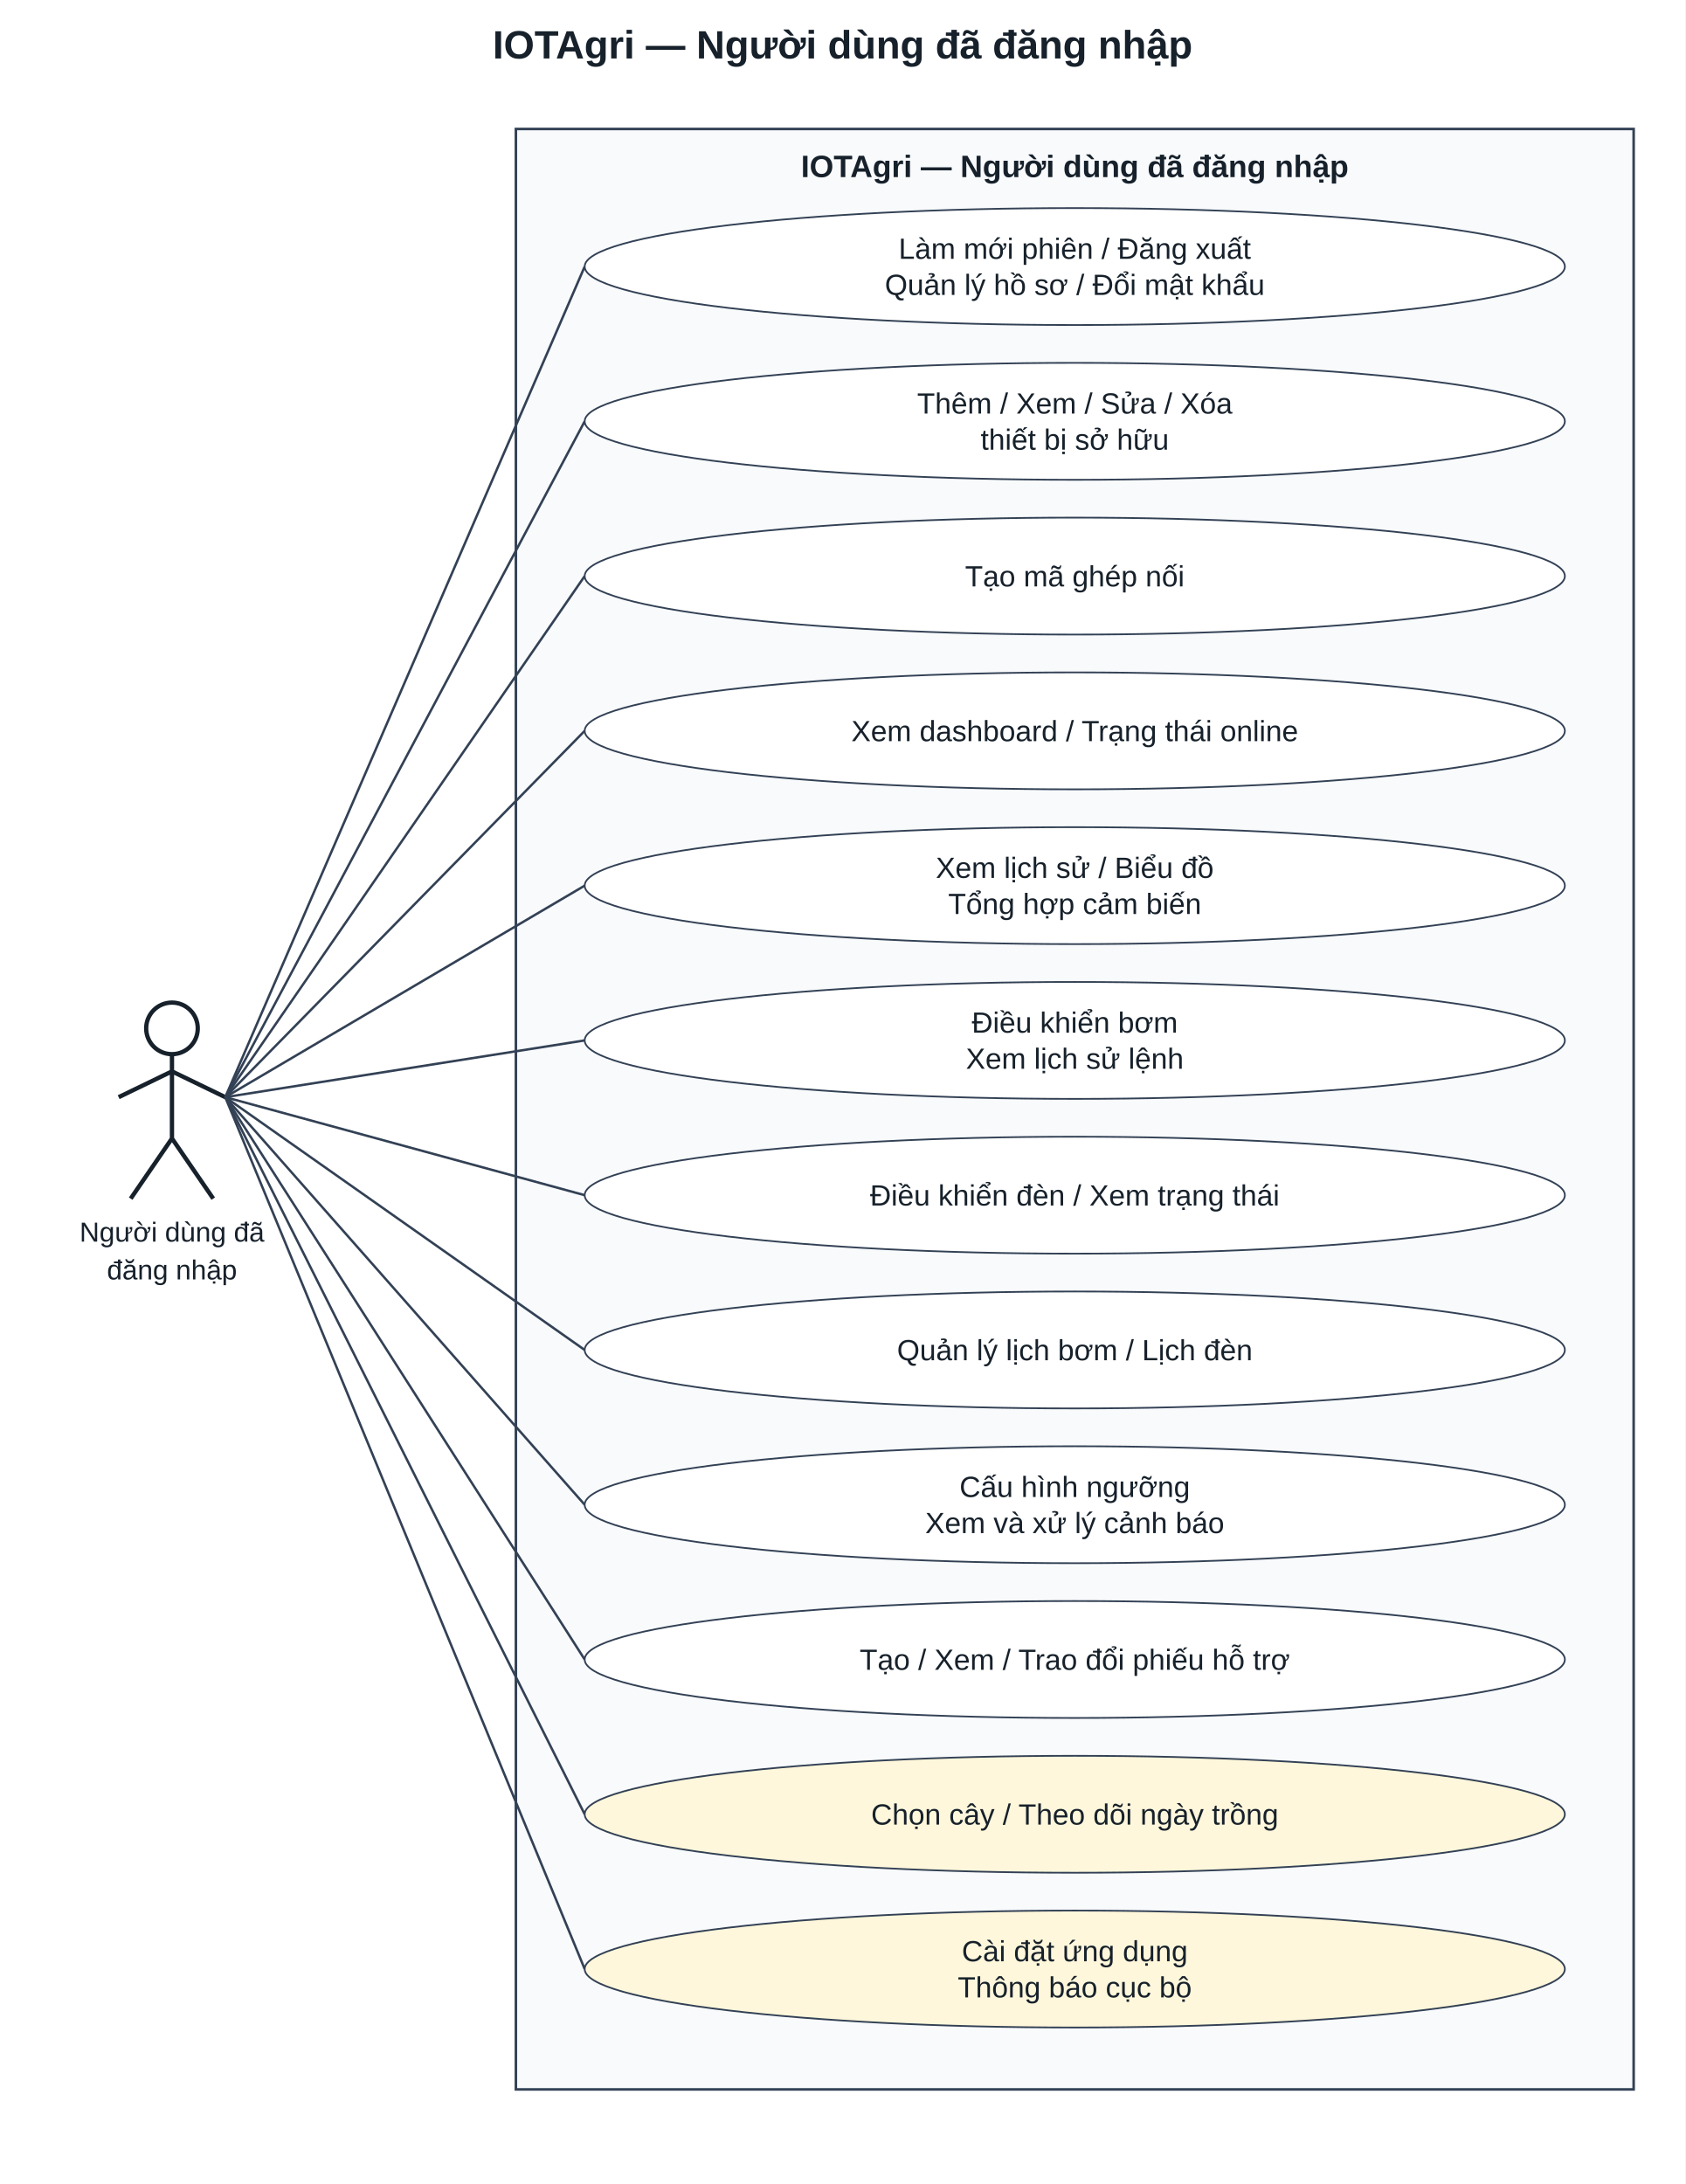
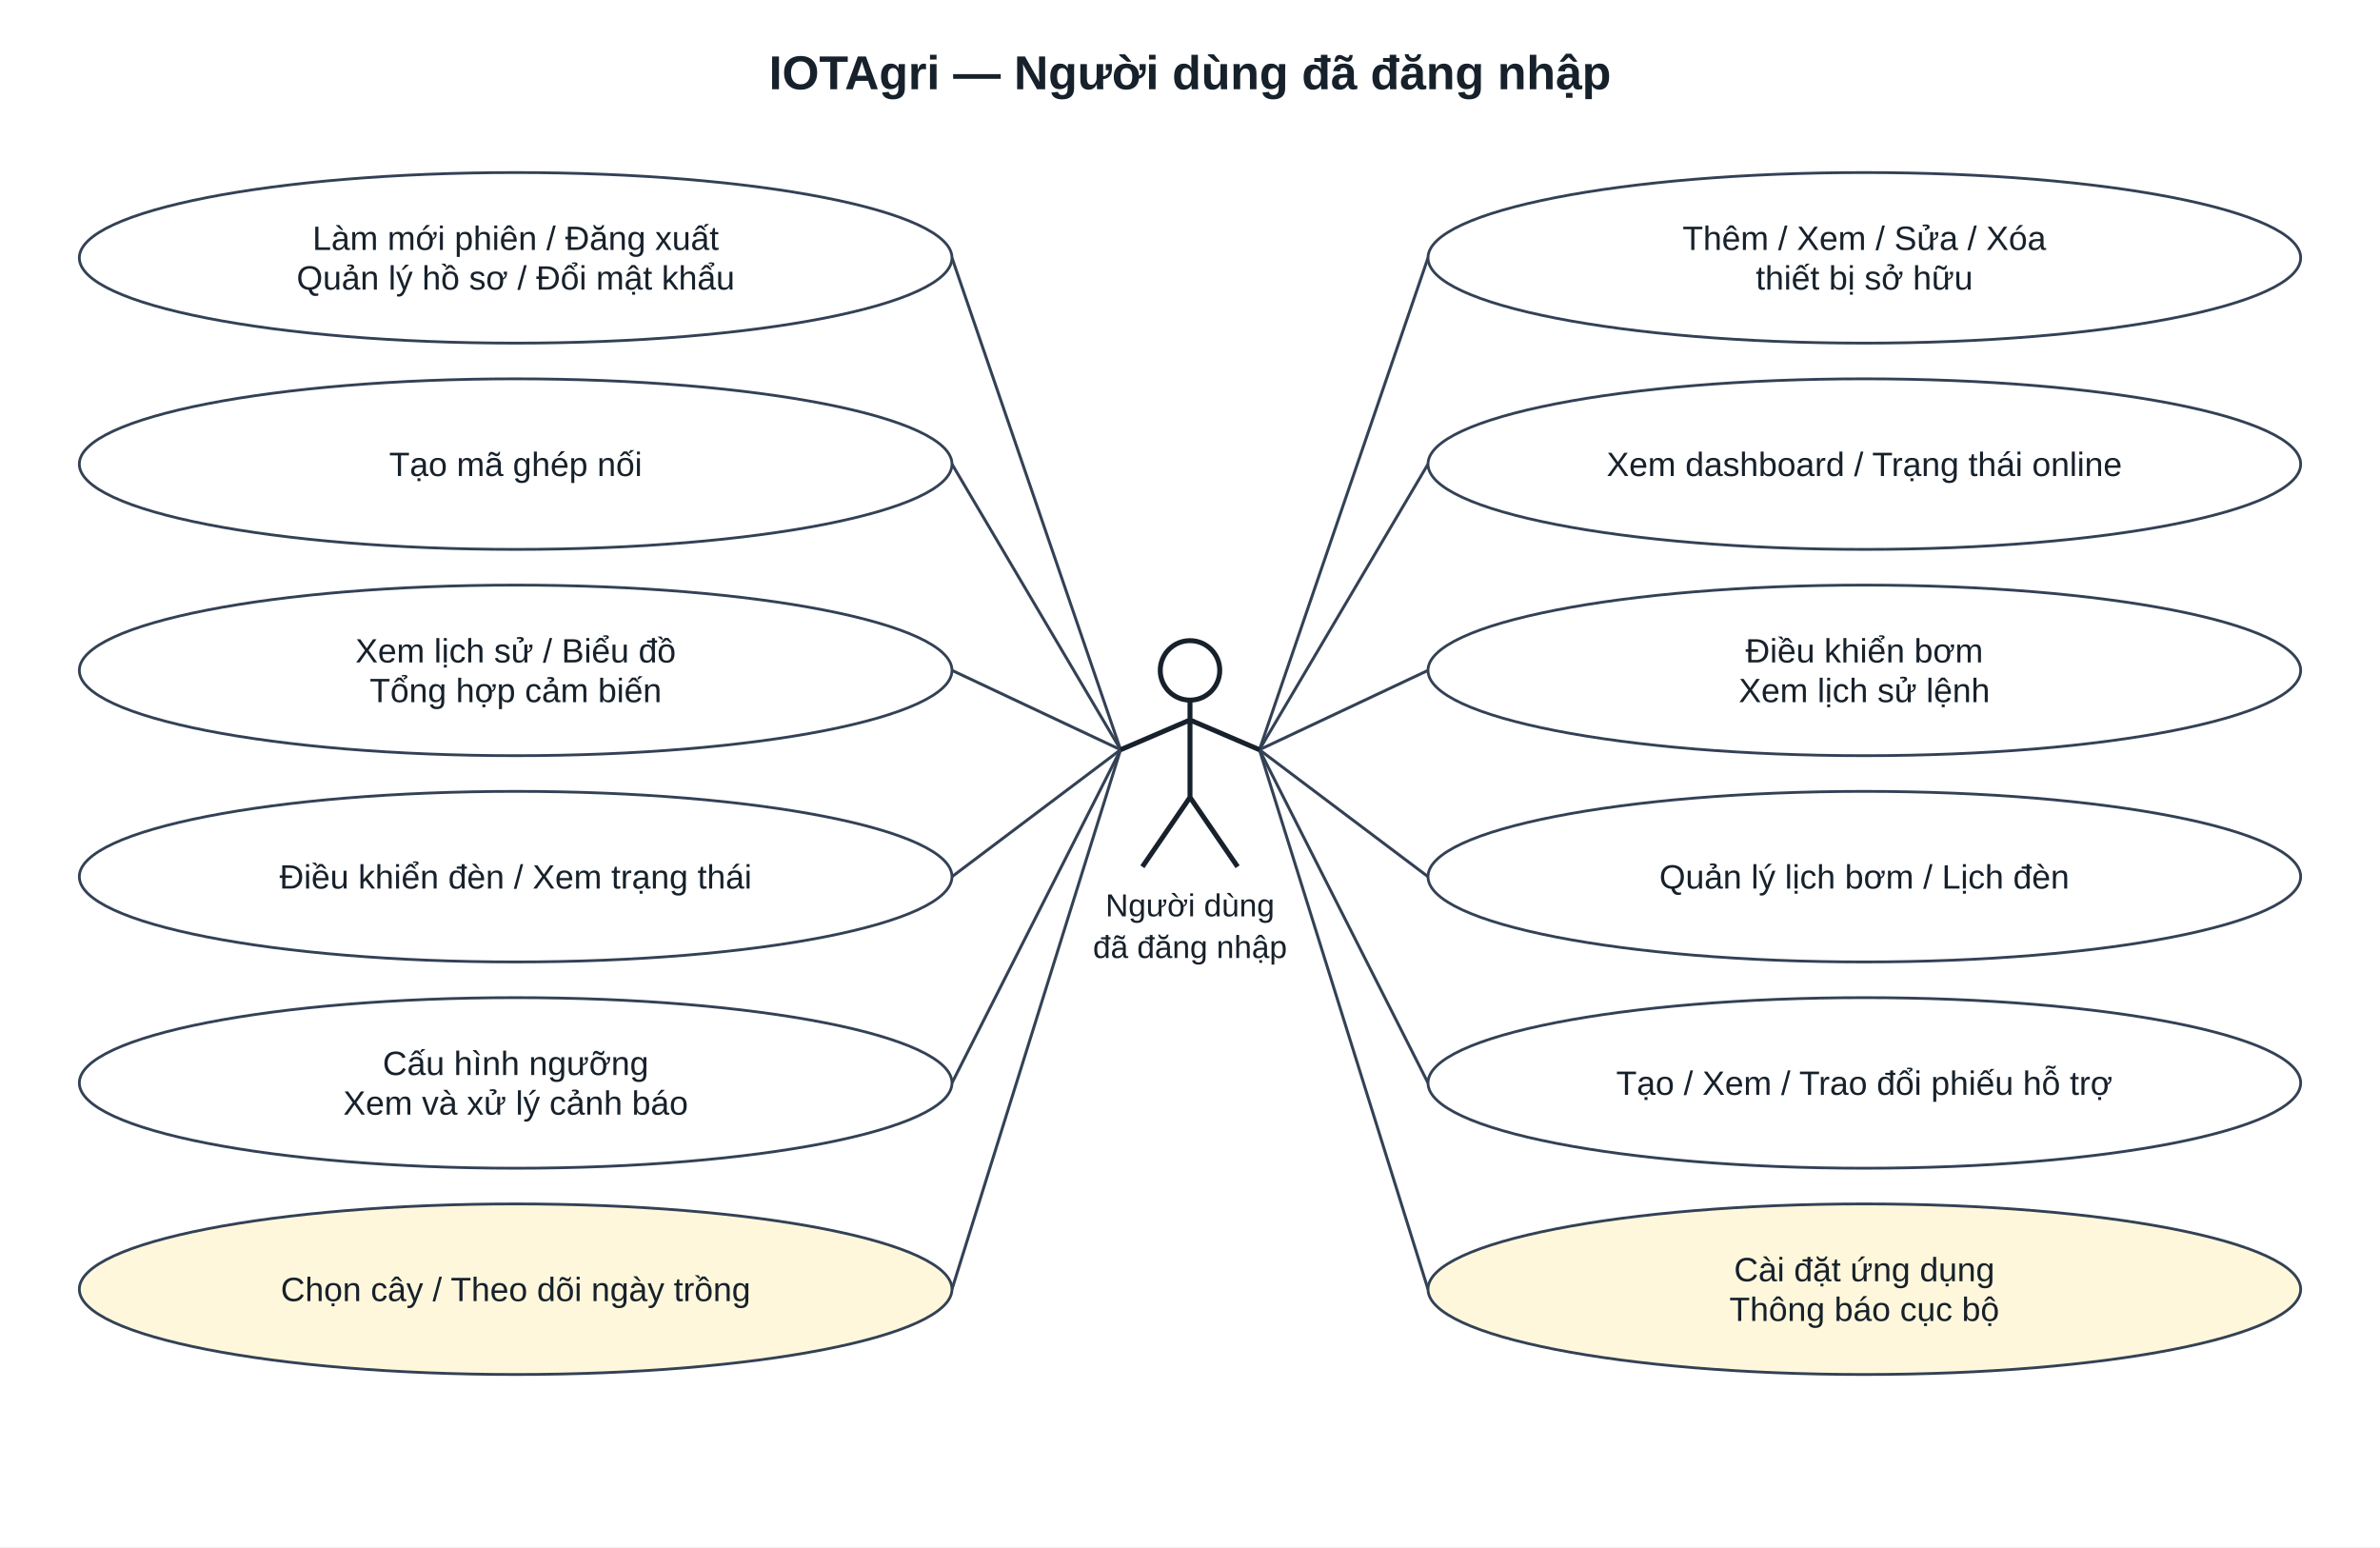
- <svg xmlns="http://www.w3.org/2000/svg" width="980" height="1270" viewBox="0 0 980 1270" role="img" aria-labelledby="title desc">
+ <svg xmlns="http://www.w3.org/2000/svg" width="1200" height="780" viewBox="0 0 1200 780" role="img" aria-labelledby="title desc">
  <rect width="100%" height="100%" fill="white" />
  <g font-family="Arial, sans-serif" fill="#17212b">
-     <text x="490" y="34" text-anchor="middle" font-size="23" font-weight="bold">IOTAgri — Người dùng đã đăng nhập</text>
-     <g data-actor="User">
-       <rect x="300" y="75" width="650" height="1140" fill="#f8fafc" stroke="#334155" stroke-width="1.5" />
-       <text x="625" y="103" text-anchor="middle" font-size="18" font-weight="bold">IOTAgri — Người dùng đã đăng nhập</text>
+     <g data-actor="User" transform="translate(0 0)">
+       <text x="600" y="45" text-anchor="middle" font-size="24" font-weight="bold">IOTAgri — Người dùng đã đăng nhập</text>
+       <line data-usecase="UserUC1" x1="565" y1="378" x2="480" y2="130.0" stroke="#334155" stroke-width="1.5" />
+       <ellipse data-usecase="UserUC1" cx="260" cy="130.0" rx="220" ry="43" fill="#FFFFFF" stroke="#334155" stroke-width="1.4" />
+       <text x="260" y="126.0" text-anchor="middle" font-size="17" font-weight="normal">Làm mới phiên / Đăng xuất</text>
+       <text x="260" y="146.0" text-anchor="middle" font-size="17" font-weight="normal">Quản lý hồ sơ / Đổi mật khẩu</text>
+       <line data-usecase="UserUC2" x1="635" y1="378" x2="720" y2="130.0" stroke="#334155" stroke-width="1.5" />
+       <ellipse data-usecase="UserUC2" cx="940" cy="130.0" rx="220" ry="43" fill="#FFFFFF" stroke="#334155" stroke-width="1.4" />
+       <text x="940" y="126.0" text-anchor="middle" font-size="17" font-weight="normal">Thêm / Xem / Sửa / Xóa</text>
+       <text x="940" y="146.0" text-anchor="middle" font-size="17" font-weight="normal">thiết bị sở hữu</text>
+       <line data-usecase="UserUC3" x1="565" y1="378" x2="480" y2="234.0" stroke="#334155" stroke-width="1.5" />
+       <ellipse data-usecase="UserUC3" cx="260" cy="234.0" rx="220" ry="43" fill="#FFFFFF" stroke="#334155" stroke-width="1.4" />
+       <text x="260" y="240.0" text-anchor="middle" font-size="17" font-weight="normal">Tạo mã ghép nối</text>
+       <line data-usecase="UserUC4" x1="635" y1="378" x2="720" y2="234.0" stroke="#334155" stroke-width="1.5" />
+       <ellipse data-usecase="UserUC4" cx="940" cy="234.0" rx="220" ry="43" fill="#FFFFFF" stroke="#334155" stroke-width="1.4" />
+       <text x="940" y="240.0" text-anchor="middle" font-size="17" font-weight="normal">Xem dashboard / Trạng thái online</text>
+       <line data-usecase="UserUC5" x1="565" y1="378" x2="480" y2="338.0" stroke="#334155" stroke-width="1.5" />
+       <ellipse data-usecase="UserUC5" cx="260" cy="338.0" rx="220" ry="43" fill="#FFFFFF" stroke="#334155" stroke-width="1.4" />
+       <text x="260" y="334.0" text-anchor="middle" font-size="17" font-weight="normal">Xem lịch sử / Biểu đồ</text>
+       <text x="260" y="354.0" text-anchor="middle" font-size="17" font-weight="normal">Tổng hợp cảm biến</text>
+       <line data-usecase="UserUC6" x1="635" y1="378" x2="720" y2="338.0" stroke="#334155" stroke-width="1.5" />
+       <ellipse data-usecase="UserUC6" cx="940" cy="338.0" rx="220" ry="43" fill="#FFFFFF" stroke="#334155" stroke-width="1.4" />
+       <text x="940" y="334.0" text-anchor="middle" font-size="17" font-weight="normal">Điều khiển bơm</text>
+       <text x="940" y="354.0" text-anchor="middle" font-size="17" font-weight="normal">Xem lịch sử lệnh</text>
+       <line data-usecase="UserUC7" x1="565" y1="378" x2="480" y2="442.0" stroke="#334155" stroke-width="1.5" />
+       <ellipse data-usecase="UserUC7" cx="260" cy="442.0" rx="220" ry="43" fill="#FFFFFF" stroke="#334155" stroke-width="1.4" />
+       <text x="260" y="448.0" text-anchor="middle" font-size="17" font-weight="normal">Điều khiển đèn / Xem trạng thái</text>
+       <line data-usecase="UserUC8" x1="635" y1="378" x2="720" y2="442.0" stroke="#334155" stroke-width="1.5" />
+       <ellipse data-usecase="UserUC8" cx="940" cy="442.0" rx="220" ry="43" fill="#FFFFFF" stroke="#334155" stroke-width="1.4" />
+       <text x="940" y="448.0" text-anchor="middle" font-size="17" font-weight="normal">Quản lý lịch bơm / Lịch đèn</text>
+       <line data-usecase="UserUC9" x1="565" y1="378" x2="480" y2="546.0" stroke="#334155" stroke-width="1.5" />
+       <ellipse data-usecase="UserUC9" cx="260" cy="546.0" rx="220" ry="43" fill="#FFFFFF" stroke="#334155" stroke-width="1.4" />
+       <text x="260" y="542.0" text-anchor="middle" font-size="17" font-weight="normal">Cấu hình ngưỡng</text>
+       <text x="260" y="562.0" text-anchor="middle" font-size="17" font-weight="normal">Xem và xử lý cảnh báo</text>
+       <line data-usecase="UserUC10" x1="635" y1="378" x2="720" y2="546.0" stroke="#334155" stroke-width="1.5" />
+       <ellipse data-usecase="UserUC10" cx="940" cy="546.0" rx="220" ry="43" fill="#FFFFFF" stroke="#334155" stroke-width="1.4" />
+       <text x="940" y="552.0" text-anchor="middle" font-size="17" font-weight="normal">Tạo / Xem / Trao đổi phiếu hỗ trợ</text>
+       <line data-usecase="UserUC11" x1="565" y1="378" x2="480" y2="650.0" stroke="#334155" stroke-width="1.5" />
+       <ellipse data-usecase="UserUC11" cx="260" cy="650.0" rx="220" ry="43" fill="#FFF7DB" stroke="#334155" stroke-width="1.4" />
+       <text x="260" y="656.0" text-anchor="middle" font-size="17" font-weight="normal">Chọn cây / Theo dõi ngày trồng</text>
+       <line data-usecase="UserUC12" x1="635" y1="378" x2="720" y2="650.0" stroke="#334155" stroke-width="1.5" />
+       <ellipse data-usecase="UserUC12" cx="940" cy="650.0" rx="220" ry="43" fill="#FFF7DB" stroke="#334155" stroke-width="1.4" />
+       <text x="940" y="646.0" text-anchor="middle" font-size="17" font-weight="normal">Cài đặt ứng dụng</text>
+       <text x="940" y="666.0" text-anchor="middle" font-size="17" font-weight="normal">Thông báo cục bộ</text>
      <g fill="none" stroke="#17212b" stroke-width="2.5">
-         <circle cx="100" cy="598.0" r="15" />
-         <path d="M100 613.0 V662.0 M69 638.0 L100 623.0 L131 638.0 M100 662.0 L76 697.0 M100 662.0 L124 697.0" />
+         <circle cx="600" cy="338" r="15" />
+         <path d="M600 353 V402 M565 378 L600 363 L635 378 M600 402 L576 437 M600 402 L624 437" />
      </g>
-       <text x="100" y="722.0" text-anchor="middle" font-size="16" font-weight="normal">Người dùng đã</text>
-       <text x="100" y="744.0" text-anchor="middle" font-size="16" font-weight="normal">đăng nhập</text>
-       <line data-usecase="UserUC1" x1="131" y1="638.0" x2="340" y2="155.0" stroke="#334155" stroke-width="1.4" />
-       <ellipse data-usecase="UserUC1" cx="625" cy="155.0" rx="285" ry="34" fill="#FFFFFF" stroke="#334155" />
-       <text x="625" y="150.5" text-anchor="middle" font-size="17" font-weight="normal">Làm mới phiên / Đăng xuất</text>
-       <text x="625" y="171.5" text-anchor="middle" font-size="17" font-weight="normal">Quản lý hồ sơ / Đổi mật khẩu</text>
-       <line data-usecase="UserUC2" x1="131" y1="638.0" x2="340" y2="245.0" stroke="#334155" stroke-width="1.4" />
-       <ellipse data-usecase="UserUC2" cx="625" cy="245.0" rx="285" ry="34" fill="#FFFFFF" stroke="#334155" />
-       <text x="625" y="240.5" text-anchor="middle" font-size="17" font-weight="normal">Thêm / Xem / Sửa / Xóa</text>
-       <text x="625" y="261.5" text-anchor="middle" font-size="17" font-weight="normal">thiết bị sở hữu</text>
-       <line data-usecase="UserUC3" x1="131" y1="638.0" x2="340" y2="335.0" stroke="#334155" stroke-width="1.4" />
-       <ellipse data-usecase="UserUC3" cx="625" cy="335.0" rx="285" ry="34" fill="#FFFFFF" stroke="#334155" />
-       <text x="625" y="341.0" text-anchor="middle" font-size="17" font-weight="normal">Tạo mã ghép nối</text>
-       <line data-usecase="UserUC4" x1="131" y1="638.0" x2="340" y2="425.0" stroke="#334155" stroke-width="1.4" />
-       <ellipse data-usecase="UserUC4" cx="625" cy="425.0" rx="285" ry="34" fill="#FFFFFF" stroke="#334155" />
-       <text x="625" y="431.0" text-anchor="middle" font-size="17" font-weight="normal">Xem dashboard / Trạng thái online</text>
-       <line data-usecase="UserUC5" x1="131" y1="638.0" x2="340" y2="515.0" stroke="#334155" stroke-width="1.4" />
-       <ellipse data-usecase="UserUC5" cx="625" cy="515.0" rx="285" ry="34" fill="#FFFFFF" stroke="#334155" />
-       <text x="625" y="510.5" text-anchor="middle" font-size="17" font-weight="normal">Xem lịch sử / Biểu đồ</text>
-       <text x="625" y="531.5" text-anchor="middle" font-size="17" font-weight="normal">Tổng hợp cảm biến</text>
-       <line data-usecase="UserUC6" x1="131" y1="638.0" x2="340" y2="605.0" stroke="#334155" stroke-width="1.4" />
-       <ellipse data-usecase="UserUC6" cx="625" cy="605.0" rx="285" ry="34" fill="#FFFFFF" stroke="#334155" />
-       <text x="625" y="600.5" text-anchor="middle" font-size="17" font-weight="normal">Điều khiển bơm</text>
-       <text x="625" y="621.5" text-anchor="middle" font-size="17" font-weight="normal">Xem lịch sử lệnh</text>
-       <line data-usecase="UserUC7" x1="131" y1="638.0" x2="340" y2="695.0" stroke="#334155" stroke-width="1.4" />
-       <ellipse data-usecase="UserUC7" cx="625" cy="695.0" rx="285" ry="34" fill="#FFFFFF" stroke="#334155" />
-       <text x="625" y="701.0" text-anchor="middle" font-size="17" font-weight="normal">Điều khiển đèn / Xem trạng thái</text>
-       <line data-usecase="UserUC8" x1="131" y1="638.0" x2="340" y2="785.0" stroke="#334155" stroke-width="1.4" />
-       <ellipse data-usecase="UserUC8" cx="625" cy="785.0" rx="285" ry="34" fill="#FFFFFF" stroke="#334155" />
-       <text x="625" y="791.0" text-anchor="middle" font-size="17" font-weight="normal">Quản lý lịch bơm / Lịch đèn</text>
-       <line data-usecase="UserUC9" x1="131" y1="638.0" x2="340" y2="875.0" stroke="#334155" stroke-width="1.4" />
-       <ellipse data-usecase="UserUC9" cx="625" cy="875.0" rx="285" ry="34" fill="#FFFFFF" stroke="#334155" />
-       <text x="625" y="870.5" text-anchor="middle" font-size="17" font-weight="normal">Cấu hình ngưỡng</text>
-       <text x="625" y="891.5" text-anchor="middle" font-size="17" font-weight="normal">Xem và xử lý cảnh báo</text>
-       <line data-usecase="UserUC10" x1="131" y1="638.0" x2="340" y2="965.0" stroke="#334155" stroke-width="1.4" />
-       <ellipse data-usecase="UserUC10" cx="625" cy="965.0" rx="285" ry="34" fill="#FFFFFF" stroke="#334155" />
-       <text x="625" y="971.0" text-anchor="middle" font-size="17" font-weight="normal">Tạo / Xem / Trao đổi phiếu hỗ trợ</text>
-       <line data-usecase="UserUC11" x1="131" y1="638.0" x2="340" y2="1055.0" stroke="#334155" stroke-width="1.4" />
-       <ellipse data-usecase="UserUC11" cx="625" cy="1055.0" rx="285" ry="34" fill="#FFF7DB" stroke="#334155" />
-       <text x="625" y="1061.0" text-anchor="middle" font-size="17" font-weight="normal">Chọn cây / Theo dõi ngày trồng</text>
-       <line data-usecase="UserUC12" x1="131" y1="638.0" x2="340" y2="1145.0" stroke="#334155" stroke-width="1.4" />
-       <ellipse data-usecase="UserUC12" cx="625" cy="1145.0" rx="285" ry="34" fill="#FFF7DB" stroke="#334155" />
-       <text x="625" y="1140.5" text-anchor="middle" font-size="17" font-weight="normal">Cài đặt ứng dụng</text>
-       <text x="625" y="1161.5" text-anchor="middle" font-size="17" font-weight="normal">Thông báo cục bộ</text>
+       <text x="600" y="462" text-anchor="middle" font-size="16" font-weight="normal">Người dùng</text>
+       <text x="600" y="483" text-anchor="middle" font-size="16" font-weight="normal">đã đăng nhập</text>
    </g>
  </g>
</svg>
